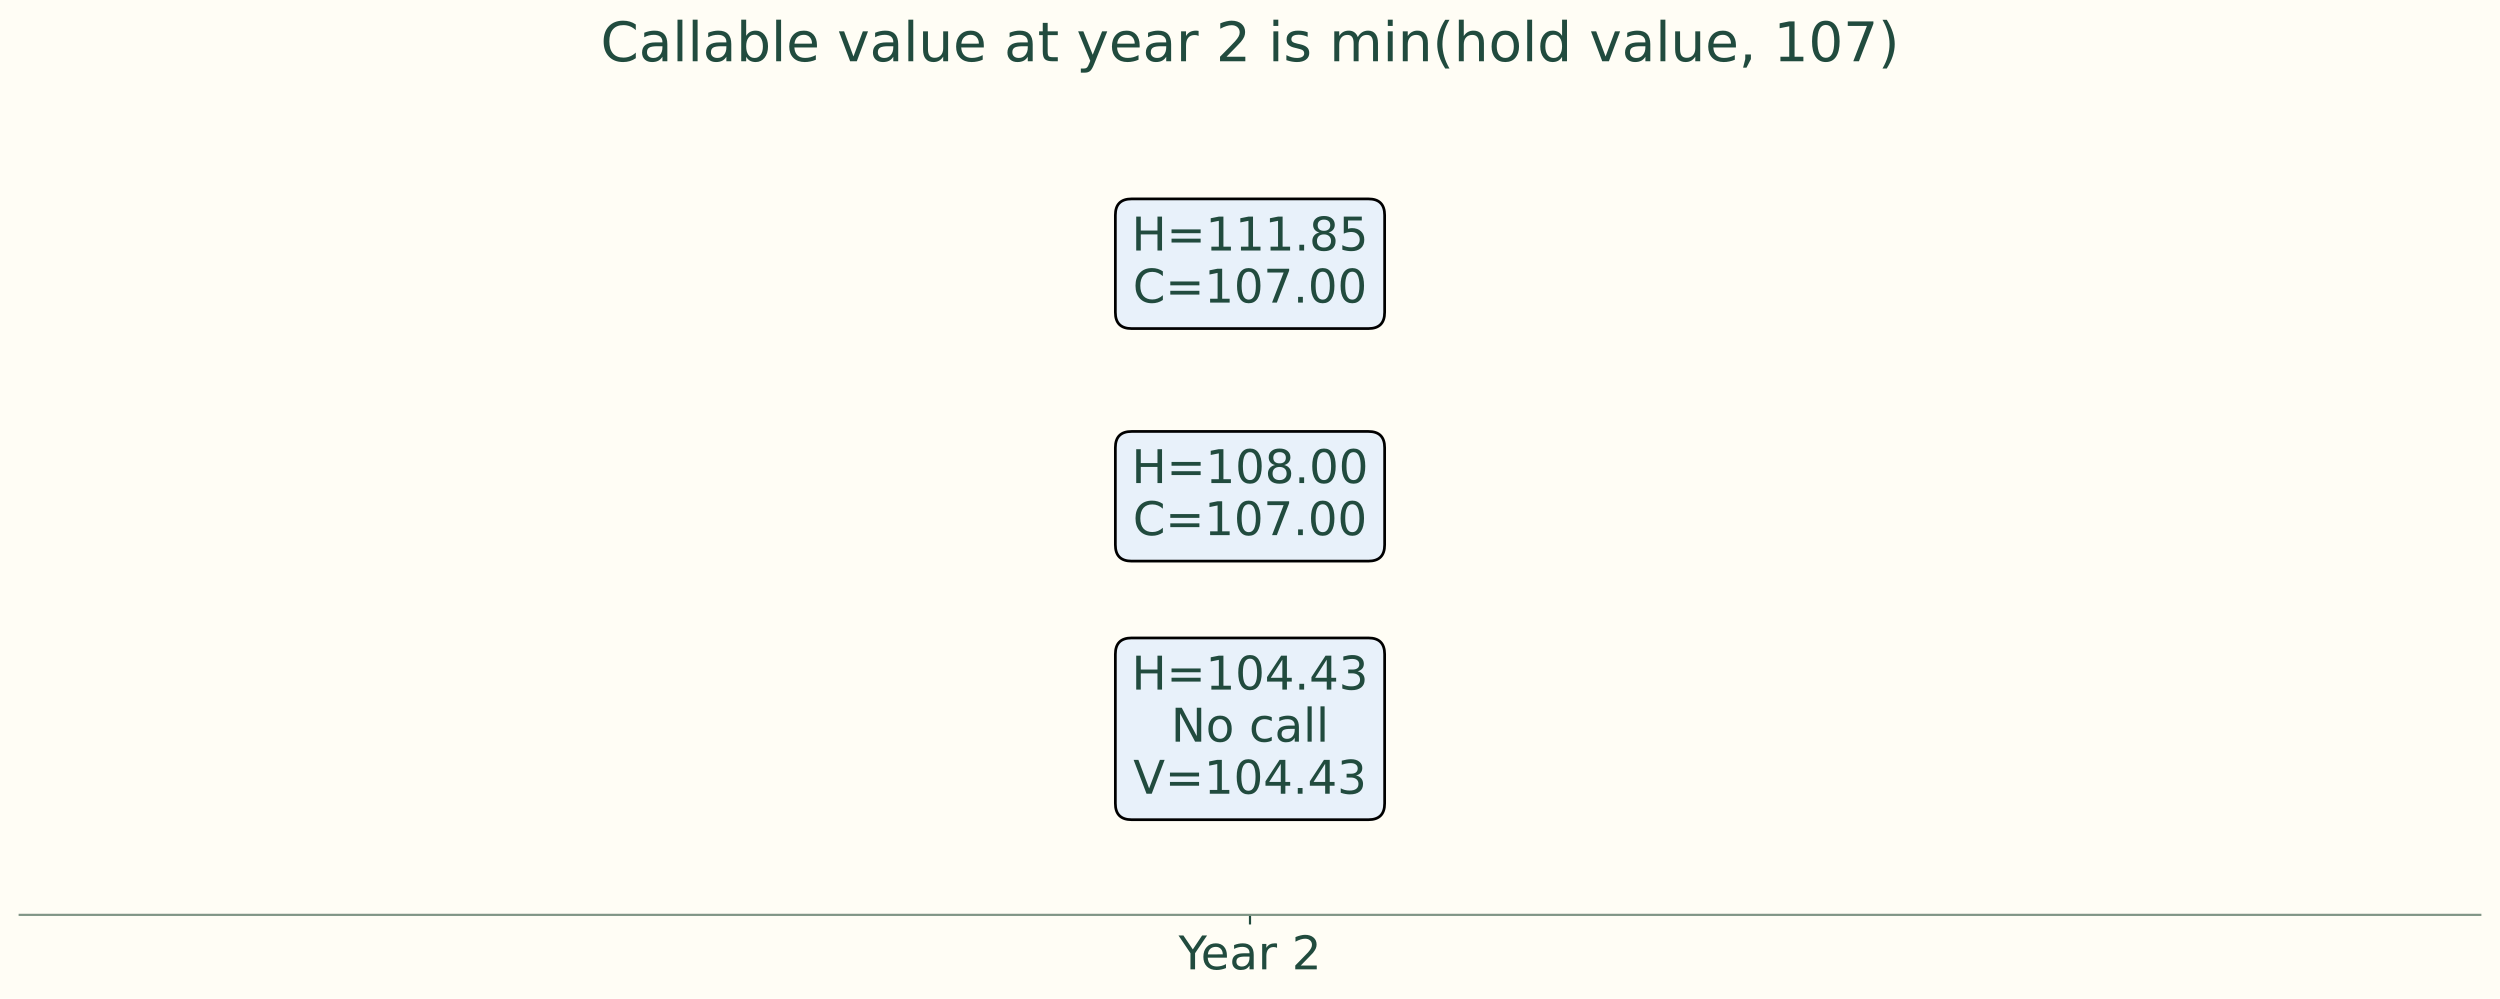
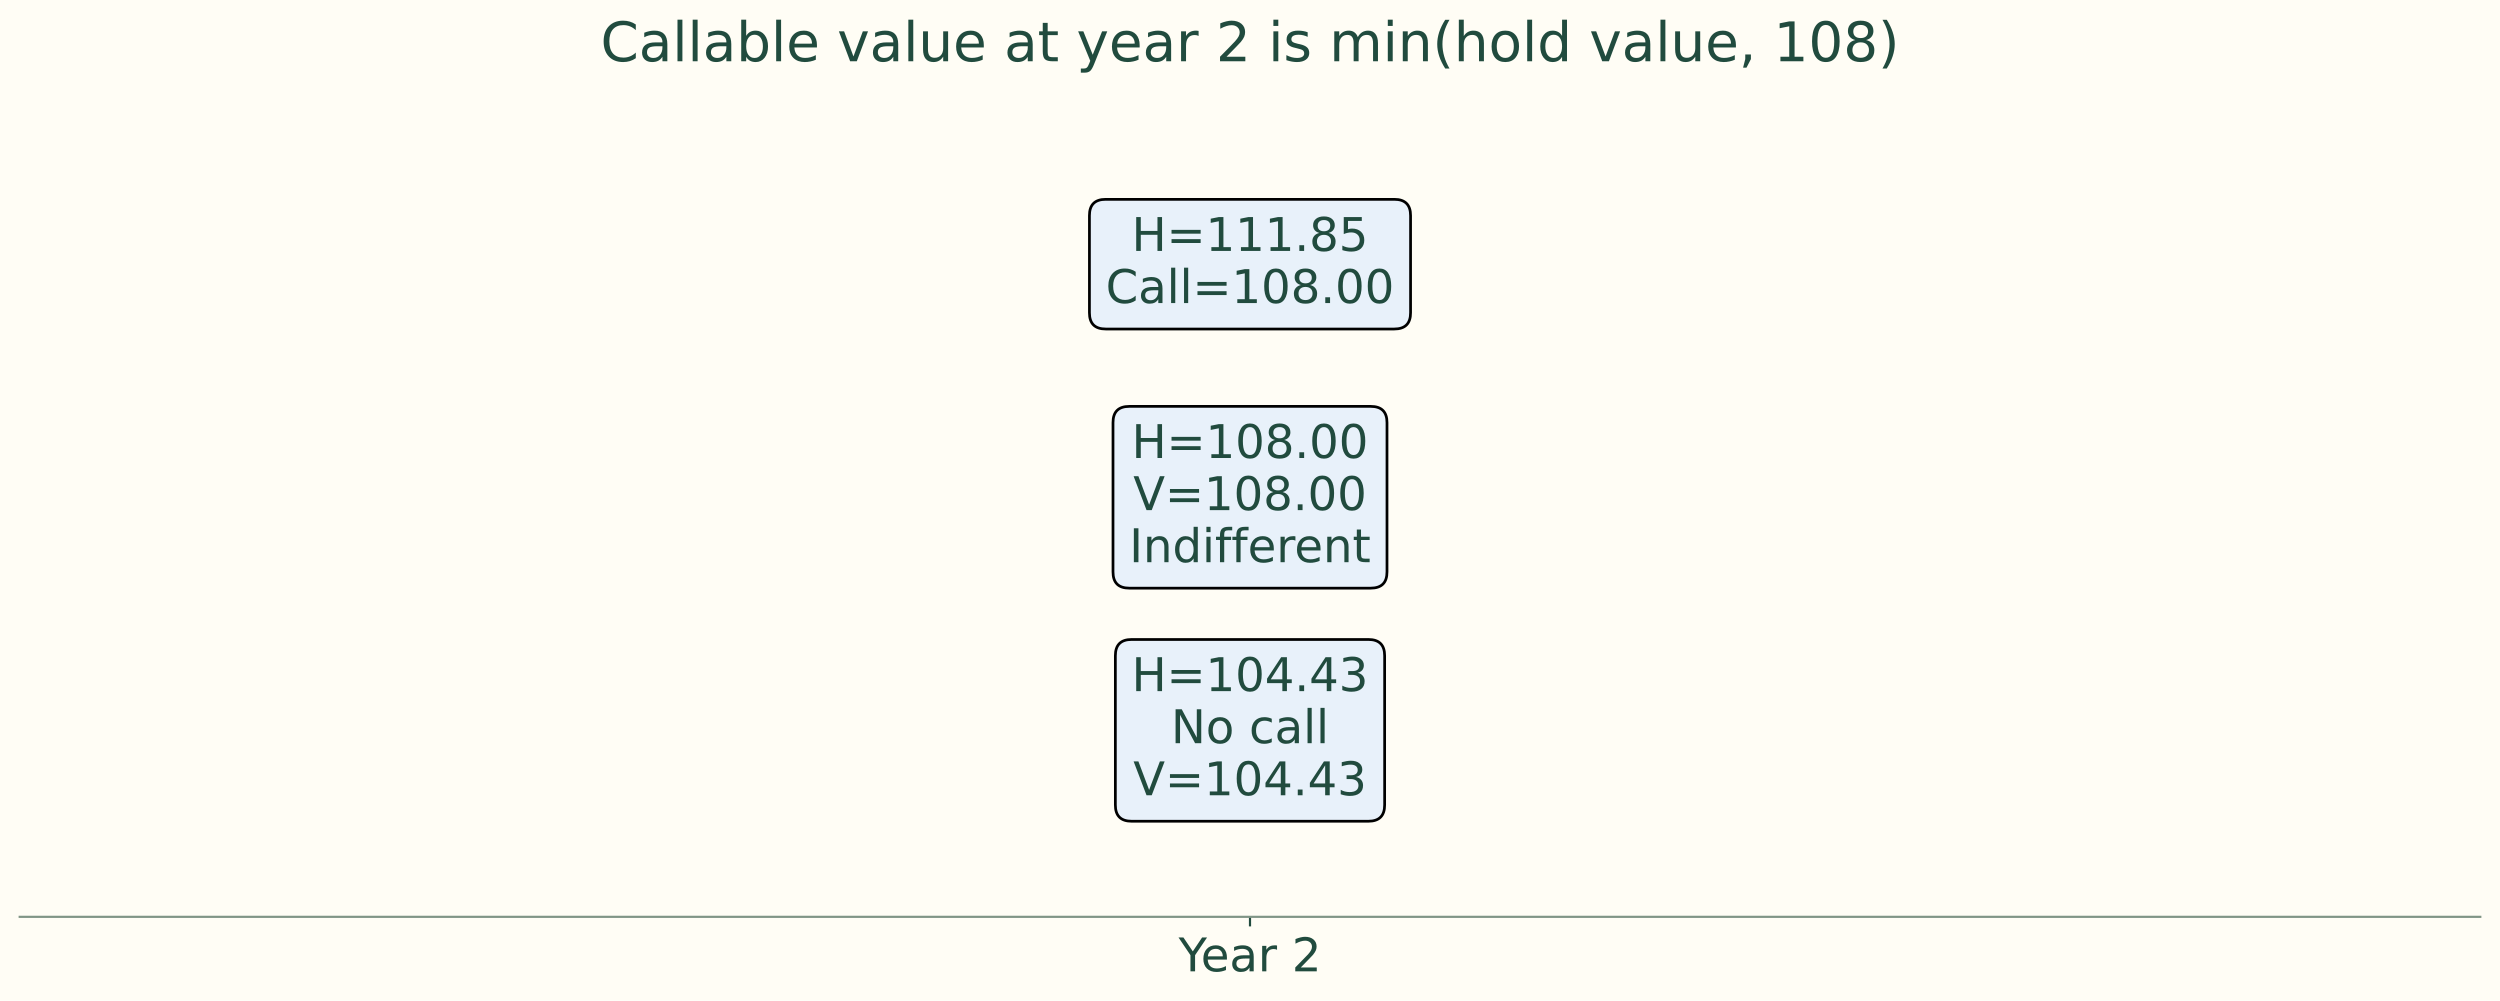
- <svg xmlns="http://www.w3.org/2000/svg" xmlns:xlink="http://www.w3.org/1999/xlink" width="913.68pt" height="365.01pt" viewBox="0 0 913.68 365.01" version="1.1">
+ <svg xmlns="http://www.w3.org/2000/svg" xmlns:xlink="http://www.w3.org/1999/xlink" width="913.68pt" height="365.73pt" viewBox="0 0 913.68 365.73" version="1.1">
  <defs>
    <style type="text/css">*{stroke-linejoin: round; stroke-linecap: butt}</style>
  </defs>
  <g id="figure_1">
    <g id="patch_1">
-       <path d="M 0 365.01  L 913.68 365.01  L 913.68 -0  L 0 -0  z " style="fill: #fffdf5" />
+       <path d="M 0 365.73 L 913.68 365.73 L 913.68 0 L 0 0 z " style="fill: #fffdf5" />
    </g>
    <g id="axes_1">
      <g id="patch_2">
-         <path d="M 7.2 334.357  L 906.48 334.357  L 906.48 28.397  L 7.2 28.397  z " style="fill: #fffdf5" />
+         <path d="M 7.2 335.077 L 906.48 335.077 L 906.48 28.397 L 7.2 28.397 z " style="fill: #fffdf5" />
      </g>
      <g id="matplotlib.axis_1">
        <g id="xtick_1">
          <g id="line2d_1">
            <defs>
-               <path id="m7ccca6f0c6" d="M 0 0  L 0 3.5  " style="stroke: #214b3e; stroke-width: 0.8" />
+               <path id="m0952971548" d="M 0 0 L 0 3.5 " style="stroke: #214b3e; stroke-width: 0.8" />
            </defs>
            <g>
-               <use xlink:href="#m7ccca6f0c6" x="456.84" y="334.357" style="fill: #214b3e; stroke: #214b3e; stroke-width: 0.8" />
+               <use xlink:href="#m0952971548" x="456.84" y="335.077" style="fill: #214b3e; stroke: #214b3e; stroke-width: 0.8" />
            </g>
          </g>
          <g id="text_1">
-             <text style="fill: #214b3e; font: 17px 'DejaVu Sans', 'Bitstream Vera Sans', 'Computer Modern Sans Serif', 'Lucida Grande', 'Verdana', 'Geneva', 'Lucid', 'Arial', 'Helvetica', 'Avant Garde', sans-serif; text-anchor: middle" x="456.84" y="354.274" transform="rotate(-0 456.84 354.2742)">Year 2</text>
+             <text style="font-size: 17px; font-family: 'DejaVu Sans', 'Bitstream Vera Sans', 'Computer Modern Sans Serif', 'Lucida Grande', 'Verdana', 'Geneva', 'Lucid', 'Arial', 'Helvetica', 'Avant Garde', sans-serif; text-anchor: middle; fill: #214b3e" x="456.84" y="354.994" transform="rotate(-0 456.84 354.9942)">Year 2</text>
          </g>
        </g>
      </g>
      <g id="matplotlib.axis_2" />
      <g id="patch_3">
-         <path d="M 7.2 334.357  L 906.48 334.357  " style="fill: none; stroke: #809586; stroke-width: 0.8; stroke-linejoin: miter; stroke-linecap: square" />
+         <path d="M 7.2 335.077 L 906.48 335.077 " style="fill: none; stroke: #809586; stroke-width: 0.8; stroke-linejoin: miter; stroke-linecap: square" />
      </g>
      <g id="text_2">
-         <text style="fill: #214b3e; font: 20px 'DejaVu Sans', 'Bitstream Vera Sans', 'Computer Modern Sans Serif', 'Lucida Grande', 'Verdana', 'Geneva', 'Lucid', 'Arial', 'Helvetica', 'Avant Garde', sans-serif; text-anchor: middle" x="456.84" y="22.397" transform="rotate(-0 456.84 22.39688)">Callable value at year 2 is min(hold value, 107)</text>
+         <text style="font-size: 20px; font-family: 'DejaVu Sans', 'Bitstream Vera Sans', 'Computer Modern Sans Serif', 'Lucida Grande', 'Verdana', 'Geneva', 'Lucid', 'Arial', 'Helvetica', 'Avant Garde', sans-serif; text-anchor: middle; fill: #214b3e" x="456.84" y="22.397" transform="rotate(-0 456.84 22.39688)">Callable value at year 2 is min(hold value, 108)</text>
      </g>
      <g id="text_3">
        <g id="patch_4">
-           <path d="M 413.583 120.083  L 500.097 120.083  Q 506.047 120.083 506.047 114.133  L 506.047 78.643  Q 506.047 72.693 500.097 72.693  L 413.583 72.693  Q 407.633 72.693 407.633 78.643  L 407.633 114.133  Q 407.633 120.083 413.583 120.083  z " style="fill: #e8f1fa; stroke: #000000; stroke-linejoin: miter" />
+           <path d="M 404.108 120.243 L 509.572 120.243 Q 515.522 120.243 515.522 114.293 L 515.522 78.803 Q 515.522 72.853 509.572 72.853 L 404.108 72.853 Q 398.158 72.853 398.158 78.803 L 398.158 114.293 Q 398.158 120.243 404.108 120.243 z " style="fill: #e8f1fa; stroke: #000000; stroke-linejoin: miter" />
        </g>
-         <text style="fill: #214b3e; font: 17px 'DejaVu Sans', 'Bitstream Vera Sans', 'Computer Modern Sans Serif', 'Lucida Grande', 'Verdana', 'Geneva', 'Lucid', 'Arial', 'Helvetica', 'Avant Garde', sans-serif" transform="translate(413.583 91.56078)">H=111.85</text>
-         <text style="fill: #214b3e; font: 17px 'DejaVu Sans', 'Bitstream Vera Sans', 'Computer Modern Sans Serif', 'Lucida Grande', 'Verdana', 'Geneva', 'Lucid', 'Arial', 'Helvetica', 'Avant Garde', sans-serif" transform="translate(414.0398 110.5971)">C=107.00</text>
+         <text style="font-size: 17px; font-family: 'DejaVu Sans', 'Bitstream Vera Sans', 'Computer Modern Sans Serif', 'Lucida Grande', 'Verdana', 'Geneva', 'Lucid', 'Arial', 'Helvetica', 'Avant Garde', sans-serif; fill: #214b3e" transform="translate(413.583 91.72078)">H=111.85</text>
+         <text style="font-size: 17px; font-family: 'DejaVu Sans', 'Bitstream Vera Sans', 'Computer Modern Sans Serif', 'Lucida Grande', 'Verdana', 'Geneva', 'Lucid', 'Arial', 'Helvetica', 'Avant Garde', sans-serif; fill: #214b3e" transform="translate(404.1081 110.7571)">Call=108.00</text>
      </g>
      <g id="text_4">
        <g id="patch_5">
-           <path d="M 413.583 205.071  L 500.097 205.071  Q 506.047 205.071 506.047 199.121  L 506.047 163.632  Q 506.047 157.682 500.097 157.682  L 413.583 157.682  Q 407.633 157.682 407.633 163.632  L 407.633 199.121  Q 407.633 205.071 413.583 205.071  z " style="fill: #e8f1fa; stroke: #000000; stroke-linejoin: miter" />
+           <path d="M 412.721 214.95 L 500.959 214.95 Q 506.909 214.95 506.909 209 L 506.909 154.474 Q 506.909 148.524 500.959 148.524 L 412.721 148.524 Q 406.771 148.524 406.771 154.474 L 406.771 209 Q 406.771 214.95 412.721 214.95 z " style="fill: #e8f1fa; stroke: #000000; stroke-linejoin: miter" />
        </g>
-         <text style="fill: #214b3e; font: 17px 'DejaVu Sans', 'Bitstream Vera Sans', 'Computer Modern Sans Serif', 'Lucida Grande', 'Verdana', 'Geneva', 'Lucid', 'Arial', 'Helvetica', 'Avant Garde', sans-serif" transform="translate(413.583 176.5497)">H=108.00</text>
-         <text style="fill: #214b3e; font: 17px 'DejaVu Sans', 'Bitstream Vera Sans', 'Computer Modern Sans Serif', 'Lucida Grande', 'Verdana', 'Geneva', 'Lucid', 'Arial', 'Helvetica', 'Avant Garde', sans-serif" transform="translate(414.0398 195.586)">C=107.00</text>
+         <text style="font-size: 17px; font-family: 'DejaVu Sans', 'Bitstream Vera Sans', 'Computer Modern Sans Serif', 'Lucida Grande', 'Verdana', 'Geneva', 'Lucid', 'Arial', 'Helvetica', 'Avant Garde', sans-serif; fill: #214b3e" transform="translate(413.583 167.3915)">H=108.00</text>
+         <text style="font-size: 17px; font-family: 'DejaVu Sans', 'Bitstream Vera Sans', 'Computer Modern Sans Serif', 'Lucida Grande', 'Verdana', 'Geneva', 'Lucid', 'Arial', 'Helvetica', 'Avant Garde', sans-serif; fill: #214b3e" transform="translate(414.1607 186.4278)">V=108.00</text>
+         <text style="font-size: 17px; font-family: 'DejaVu Sans', 'Bitstream Vera Sans', 'Computer Modern Sans Serif', 'Lucida Grande', 'Verdana', 'Geneva', 'Lucid', 'Arial', 'Helvetica', 'Avant Garde', sans-serif; fill: #214b3e" transform="translate(412.721 205.4641)">Indifferent</text>
      </g>
      <g id="text_5">
        <g id="patch_6">
-           <path d="M 413.583 299.578  L 500.097 299.578  Q 506.047 299.578 506.047 293.628  L 506.047 239.103  Q 506.047 233.153 500.097 233.153  L 413.583 233.153  Q 407.633 233.153 407.633 239.103  L 407.633 293.628  Q 407.633 299.578 413.583 299.578  z " style="fill: #e8f1fa; stroke: #000000; stroke-linejoin: miter" />
+           <path d="M 413.583 300.138 L 500.097 300.138 Q 506.047 300.138 506.047 294.188 L 506.047 239.663 Q 506.047 233.713 500.097 233.713 L 413.583 233.713 Q 407.633 233.713 407.633 239.663 L 407.633 294.188 Q 407.633 300.138 413.583 300.138 z " style="fill: #e8f1fa; stroke: #000000; stroke-linejoin: miter" />
        </g>
-         <text style="fill: #214b3e; font: 17px 'DejaVu Sans', 'Bitstream Vera Sans', 'Computer Modern Sans Serif', 'Lucida Grande', 'Verdana', 'Geneva', 'Lucid', 'Arial', 'Helvetica', 'Avant Garde', sans-serif" transform="translate(413.583 252.0204)">H=104.43</text>
-         <text style="fill: #214b3e; font: 17px 'DejaVu Sans', 'Bitstream Vera Sans', 'Computer Modern Sans Serif', 'Lucida Grande', 'Verdana', 'Geneva', 'Lucid', 'Arial', 'Helvetica', 'Avant Garde', sans-serif" transform="translate(427.9732 271.0567)">No call</text>
-         <text style="fill: #214b3e; font: 17px 'DejaVu Sans', 'Bitstream Vera Sans', 'Computer Modern Sans Serif', 'Lucida Grande', 'Verdana', 'Geneva', 'Lucid', 'Arial', 'Helvetica', 'Avant Garde', sans-serif" transform="translate(414.1607 290.093)">V=104.43</text>
+         <text style="font-size: 17px; font-family: 'DejaVu Sans', 'Bitstream Vera Sans', 'Computer Modern Sans Serif', 'Lucida Grande', 'Verdana', 'Geneva', 'Lucid', 'Arial', 'Helvetica', 'Avant Garde', sans-serif; fill: #214b3e" transform="translate(413.583 252.5804)">H=104.43</text>
+         <text style="font-size: 17px; font-family: 'DejaVu Sans', 'Bitstream Vera Sans', 'Computer Modern Sans Serif', 'Lucida Grande', 'Verdana', 'Geneva', 'Lucid', 'Arial', 'Helvetica', 'Avant Garde', sans-serif; fill: #214b3e" transform="translate(427.9732 271.6167)">No call</text>
+         <text style="font-size: 17px; font-family: 'DejaVu Sans', 'Bitstream Vera Sans', 'Computer Modern Sans Serif', 'Lucida Grande', 'Verdana', 'Geneva', 'Lucid', 'Arial', 'Helvetica', 'Avant Garde', sans-serif; fill: #214b3e" transform="translate(414.1607 290.653)">V=104.43</text>
      </g>
    </g>
  </g>
</svg>
